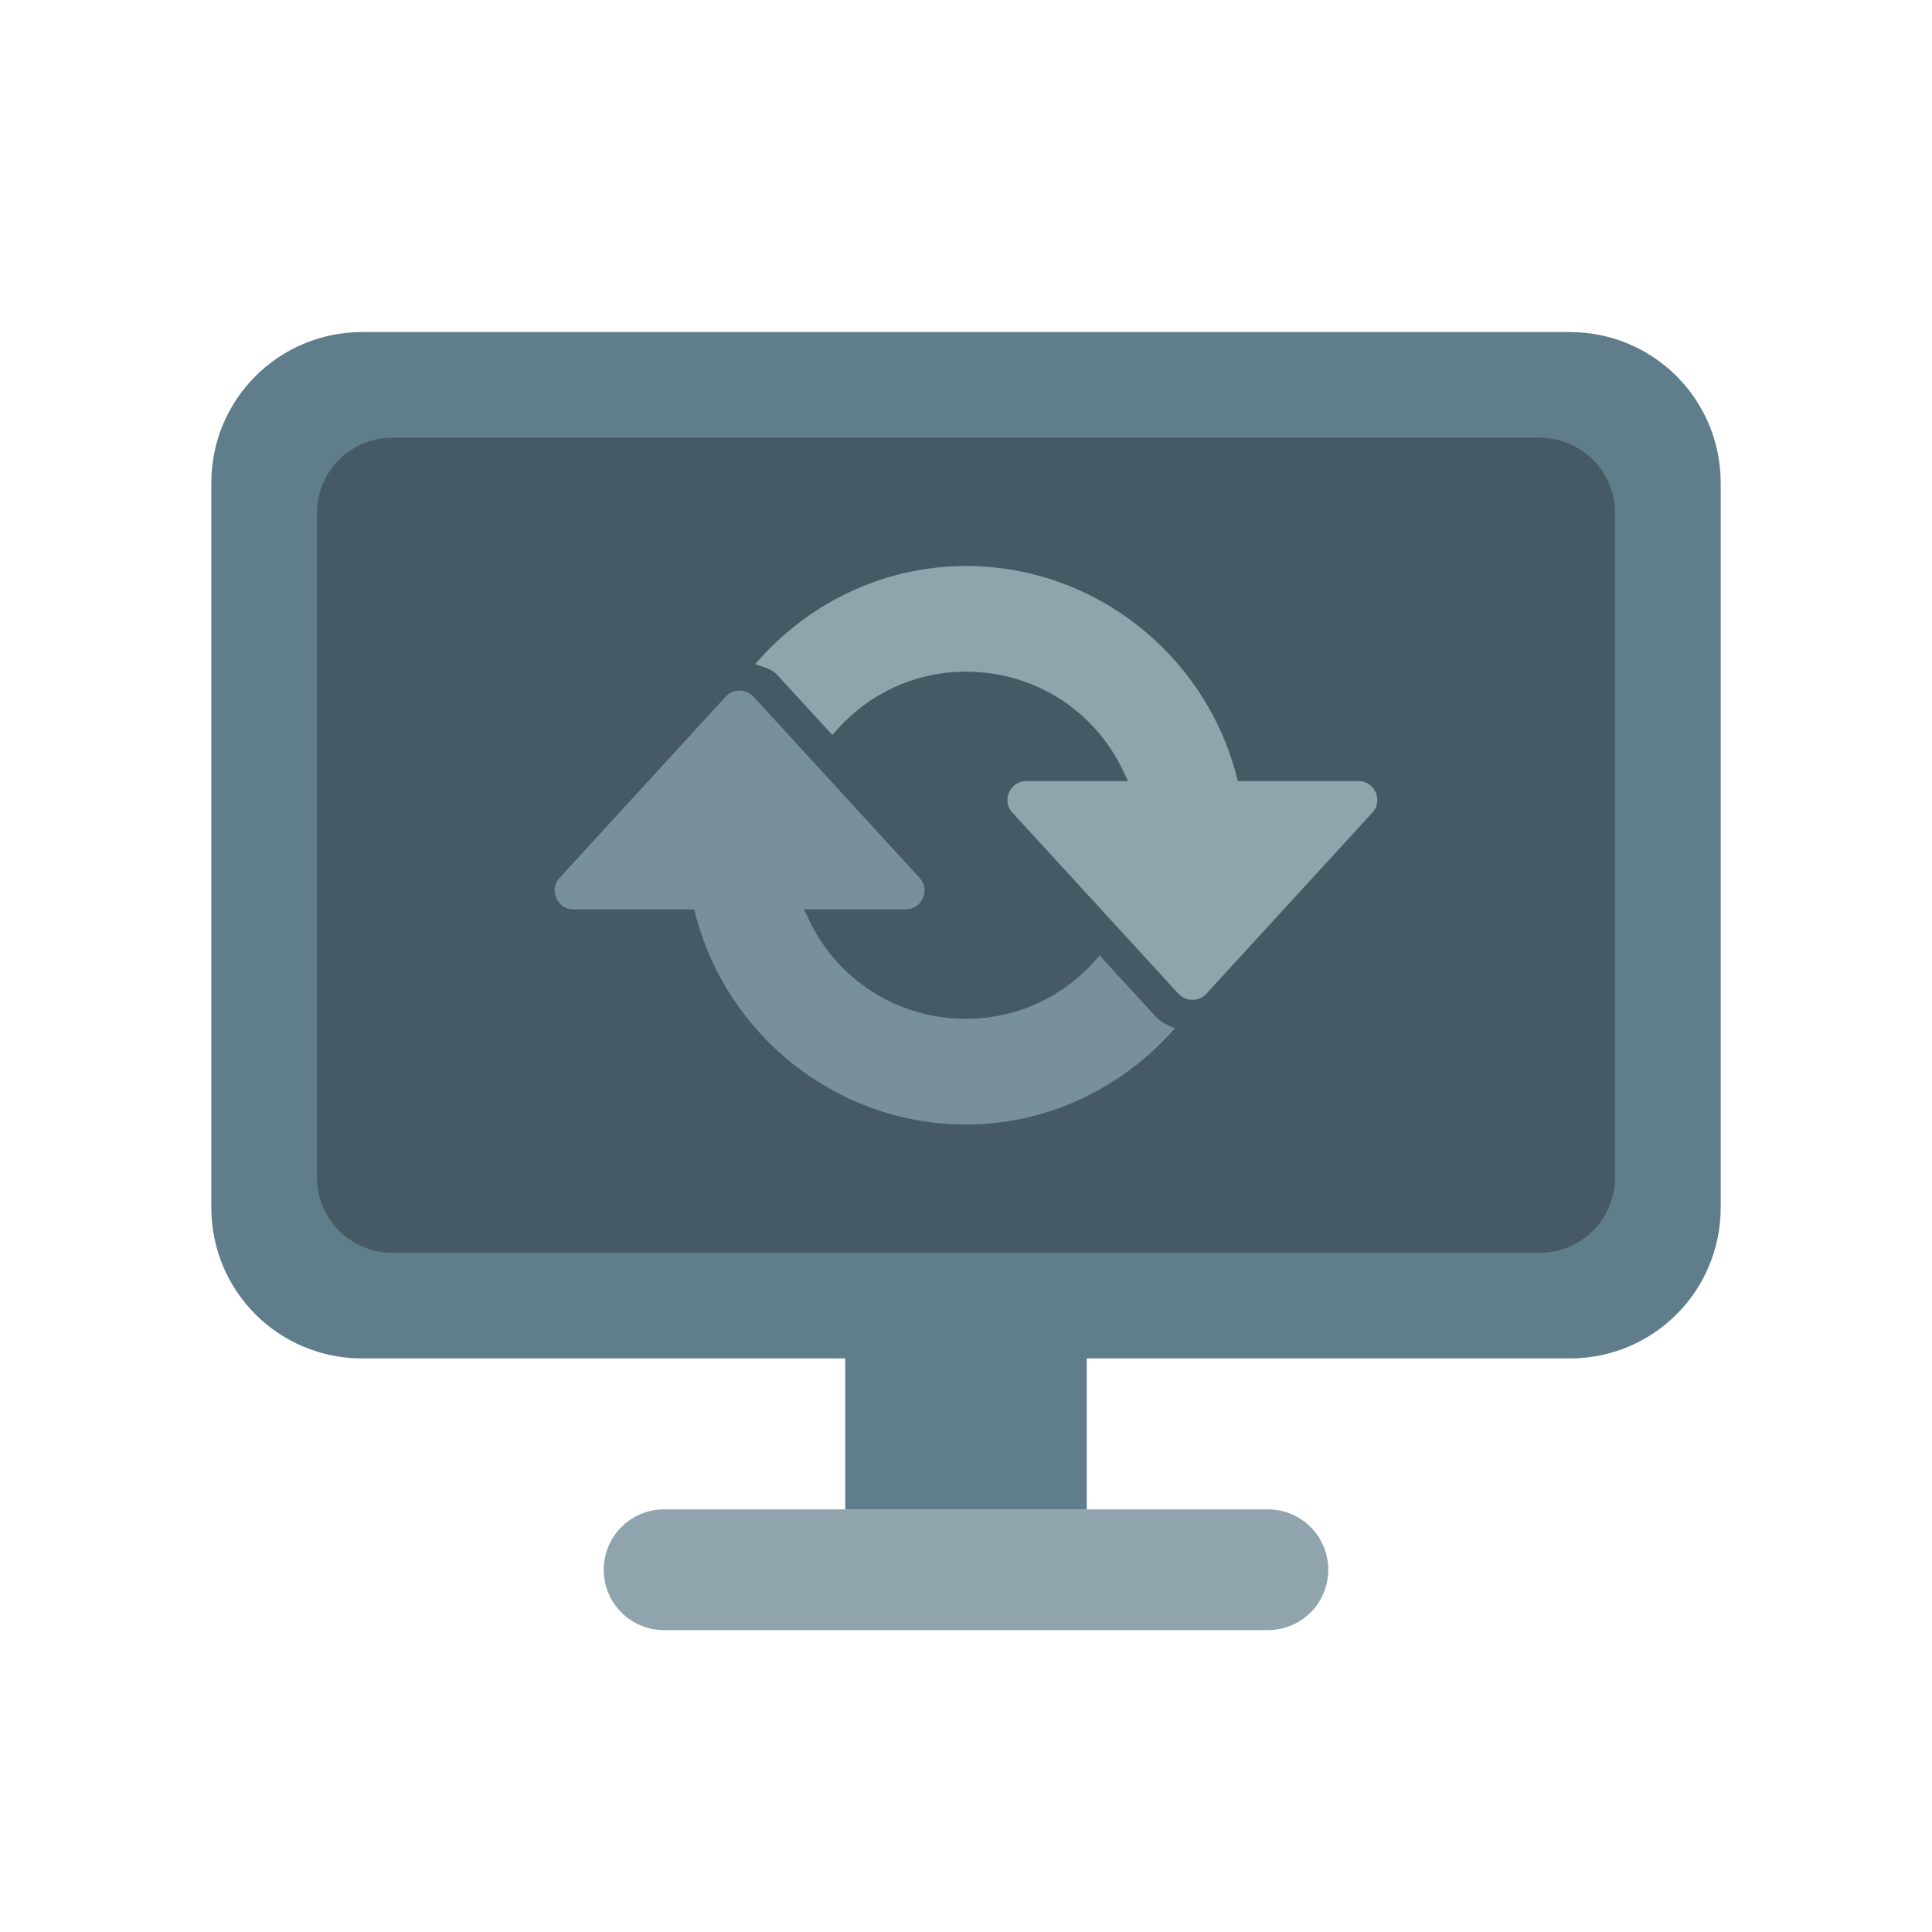
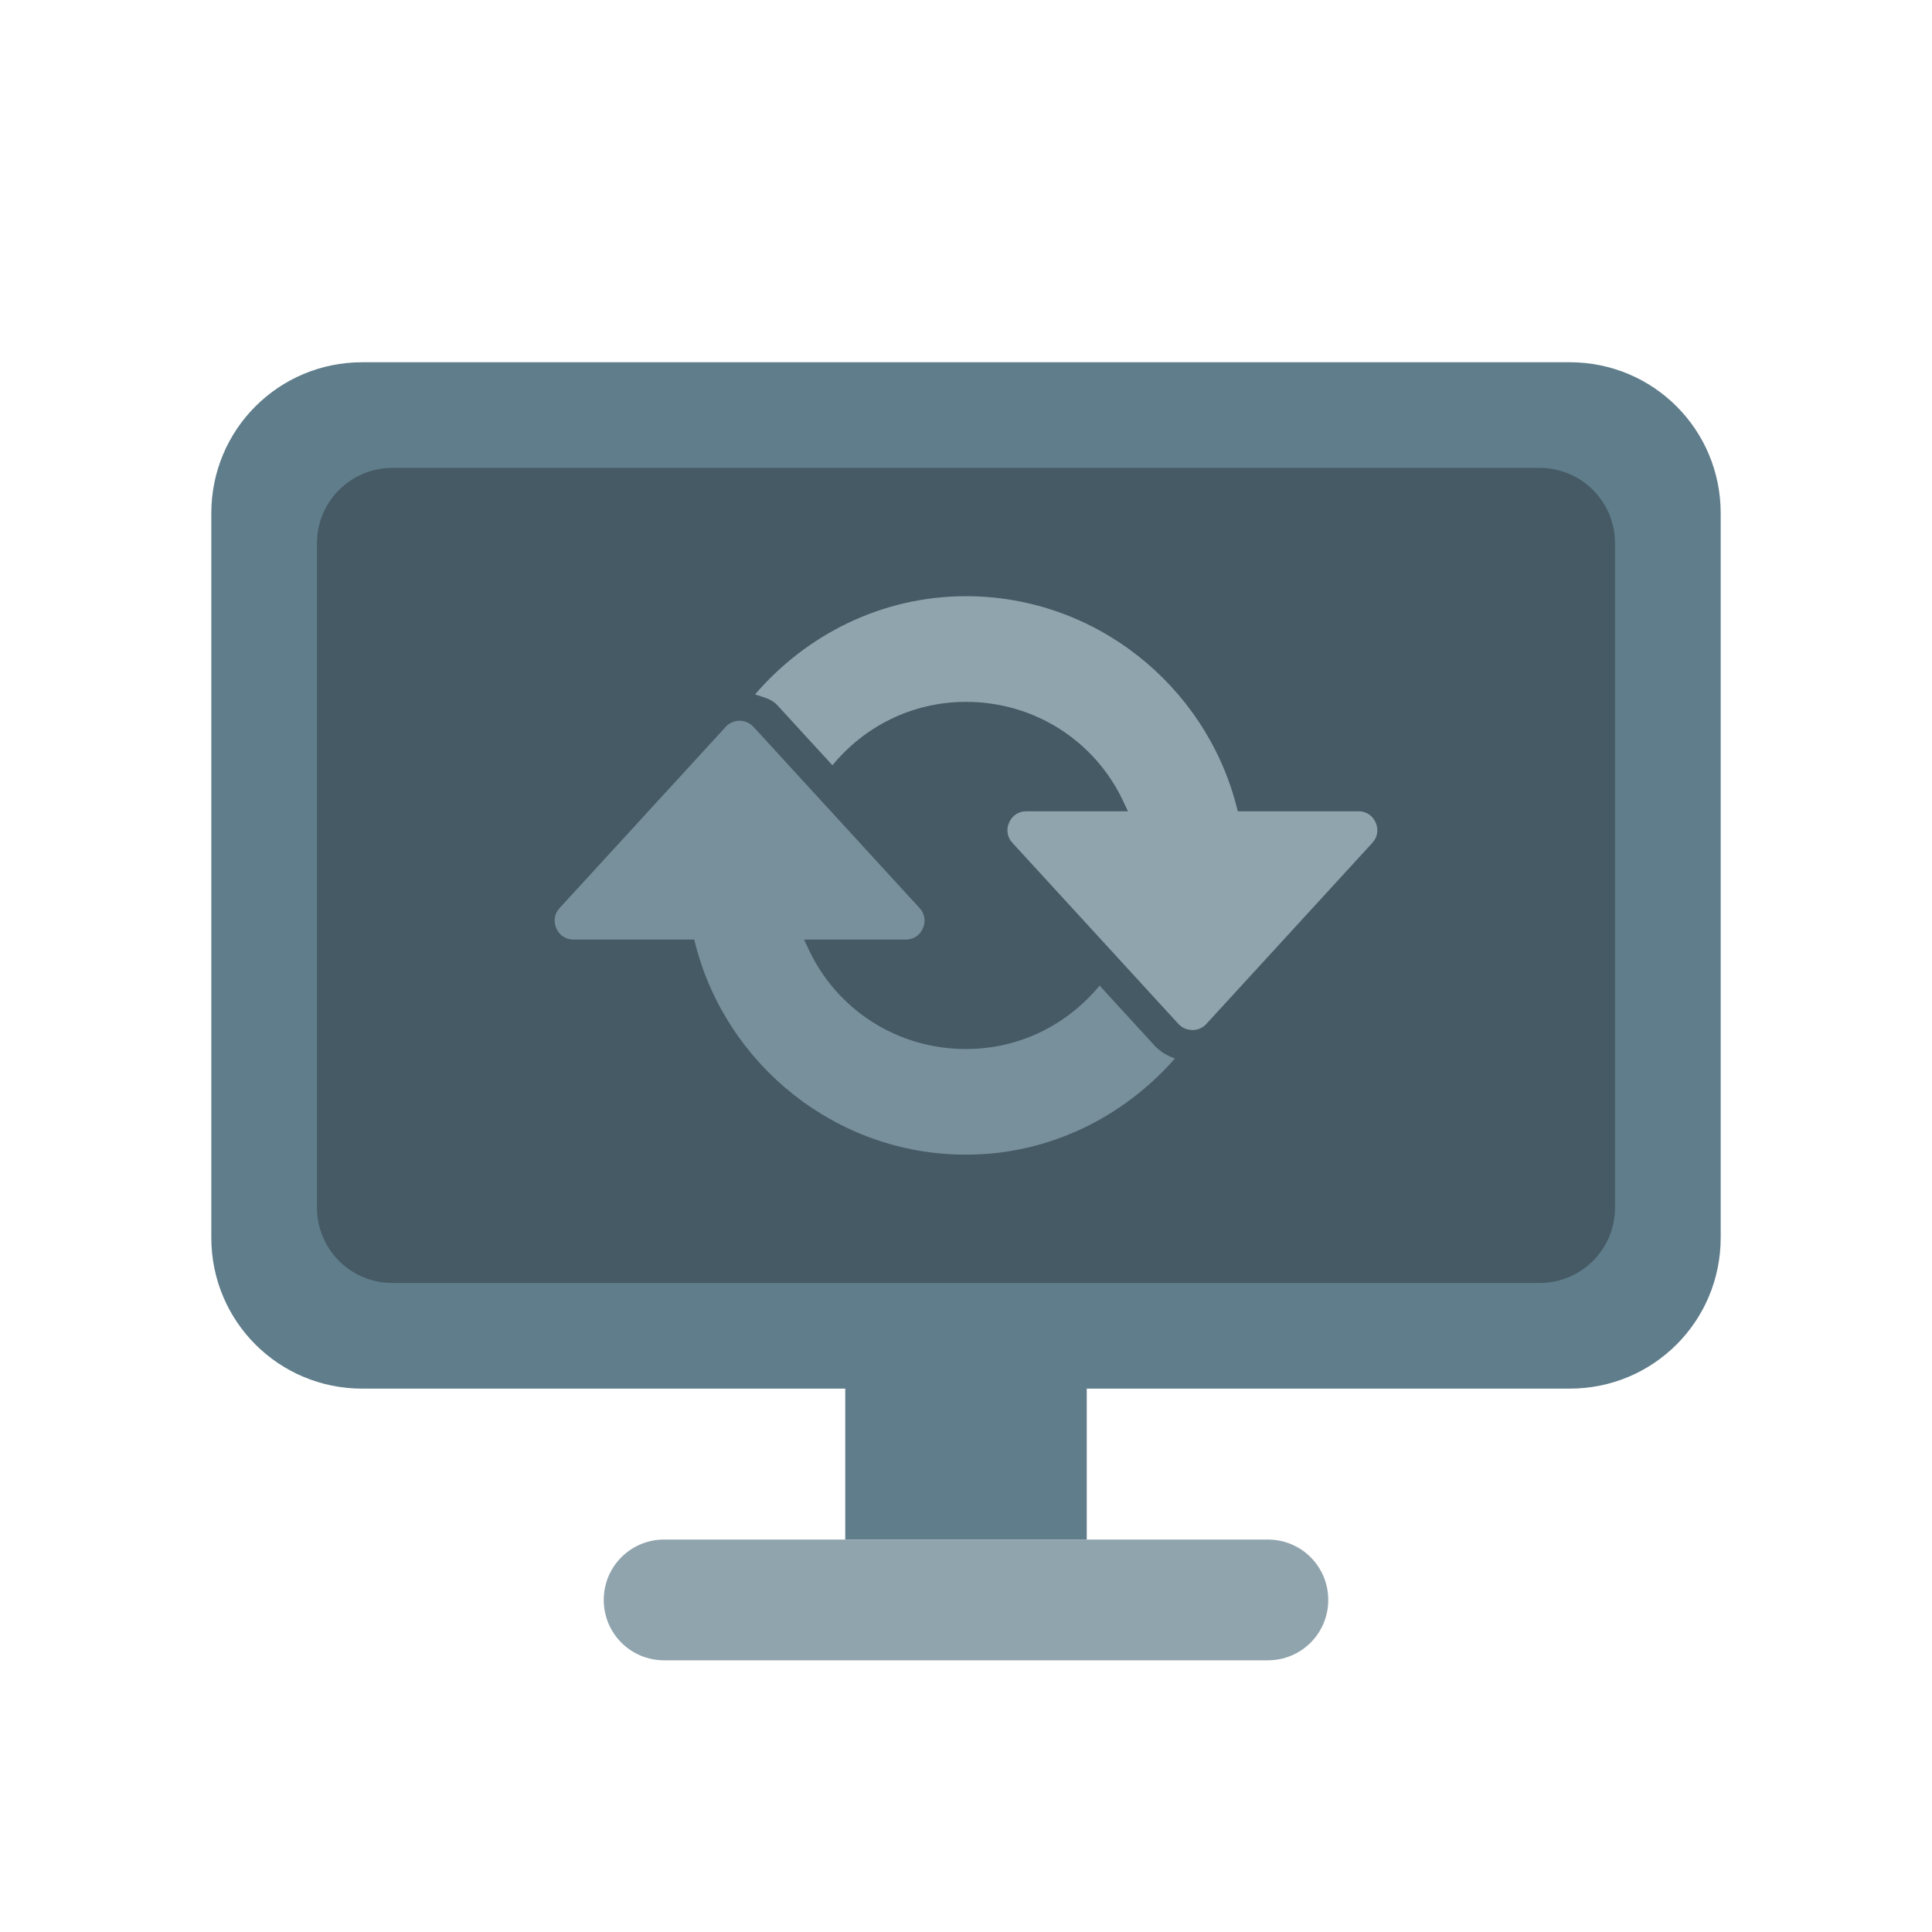
<svg xmlns="http://www.w3.org/2000/svg" viewBox="0 0 128 128">
-   <path fill="#607d8b" d="M24 22c-5.54 0-10 4.46-10 10v48c0 5.54 4.46 10 10 10h32v10h16V90h32c5.54 0 10-4.46 10-10V32c0-5.54-4.46-10-10-10z" />
-   <path fill="#90a4ae" d="M44 100h40c2.216 0 4 1.784 4 4s-1.784 4-4 4H44c-2.216 0-4-1.784-4-4s1.784-4 4-4" />
-   <path fill="#455a64" d="M26 29h76c2.77 0 5 2.23 5 5v44c0 2.77-2.23 5-5 5H26c-2.77 0-5-2.23-5-5V34c0-2.77 2.23-5 5-5" />
+   <path fill="#607d8b" d="M24 24c-5.54 0-10 4.46-10 10v48c0 5.54 4.46 10 10 10h32v10h16V92h32c5.54 0 10-4.46 10-10V34c0-5.54-4.46-10-10-10z" />
+   <path fill="#90a4ae" d="M44 102h40c2.216 0 4 1.784 4 4s-1.784 4-4 4H44c-2.216 0-4-1.784-4-4s1.784-4 4-4" />
+   <path fill="#455a64" d="M26 31h76c2.77 0 5 2.23 5 5v44c0 2.77-2.23 5-5 5H26c-2.77 0-5-2.23-5-5V36c0-2.77 2.23-5 5-5" />
  <g fill="#78909c">
-     <path fill="#90a4ae" d="M64 37.5c-5.587 0-10.575 2.554-13.976 6.506.523.183 1.088.291 1.47.709L55.15 48.7C57.25 46.15 60.407 44.5 64 44.5c4.608 0 8.555 2.653 10.393 6.535l.338.715H68c-.563 0-.955.318-1.143.746a1.21 1.21 0 0 0 .222 1.348l11 12q.084.09.192.168l.002.002.056.039h.002l.002.002.037.021h.002q.246.14.54.16h.001l.131.008c.323-.012.637-.14.875-.4l11-12c.38-.415.411-.92.223-1.348A1.21 1.21 0 0 0 90 51.75h-7.992l-.098-.375C79.843 43.424 72.578 37.5 64 37.5" overflow="visible" />
-     <path d="M49 45.75a1.25 1.25 0 0 0-.92.406l-11 12c-.38.415-.41.92-.222 1.348s.58.745 1.142.746h7.992l.098.375C48.158 68.576 55.423 74.5 64 74.5c5.521 0 10.445-2.502 13.844-6.373-.492-.177-.961-.43-1.338-.84l-.13-.142v-.002l-3.524-3.844C70.749 65.85 67.594 67.5 64 67.5c-4.608 0-8.554-2.653-10.392-6.535l-.338-.715H60c.563 0 .954-.318 1.143-.746a1.21 1.21 0 0 0-.223-1.348l-11-12a1.25 1.25 0 0 0-.92-.406" overflow="visible" />
+     <path fill="#90a4ae" d="M64 39.5c-5.587 0-10.575 2.554-13.976 6.506.523.183 1.088.291 1.47.709L55.15 50.7C57.25 48.15 60.407 46.5 64 46.5c4.608 0 8.555 2.653 10.393 6.535l.338.715H68c-.563 0-.955.318-1.143.746a1.21 1.21 0 0 0 .222 1.348l11 12q.084.09.192.168l.002.002.056.039h.002l.002.002.037.021h.002q.246.14.54.16h.001l.131.008c.323-.012.637-.14.875-.4l11-12c.38-.415.411-.92.223-1.348A1.21 1.21 0 0 0 90 53.75h-7.992l-.098-.375C79.843 45.424 72.578 39.5 64 39.5" overflow="visible" />
+     <path d="M49 47.75a1.25 1.25 0 0 0-.92.406l-11 12c-.38.415-.41.92-.222 1.348s.58.745 1.142.746h7.992l.098.375C48.158 70.576 55.423 76.5 64 76.5c5.521 0 10.445-2.502 13.844-6.373-.492-.177-.961-.43-1.338-.84l-.13-.142v-.002l-3.524-3.844C70.749 67.85 67.594 69.5 64 69.5c-4.608 0-8.554-2.653-10.392-6.535l-.338-.715H60c.563 0 .954-.318 1.143-.746a1.21 1.21 0 0 0-.223-1.348l-11-12a1.25 1.25 0 0 0-.92-.406" overflow="visible" />
  </g>
</svg>
